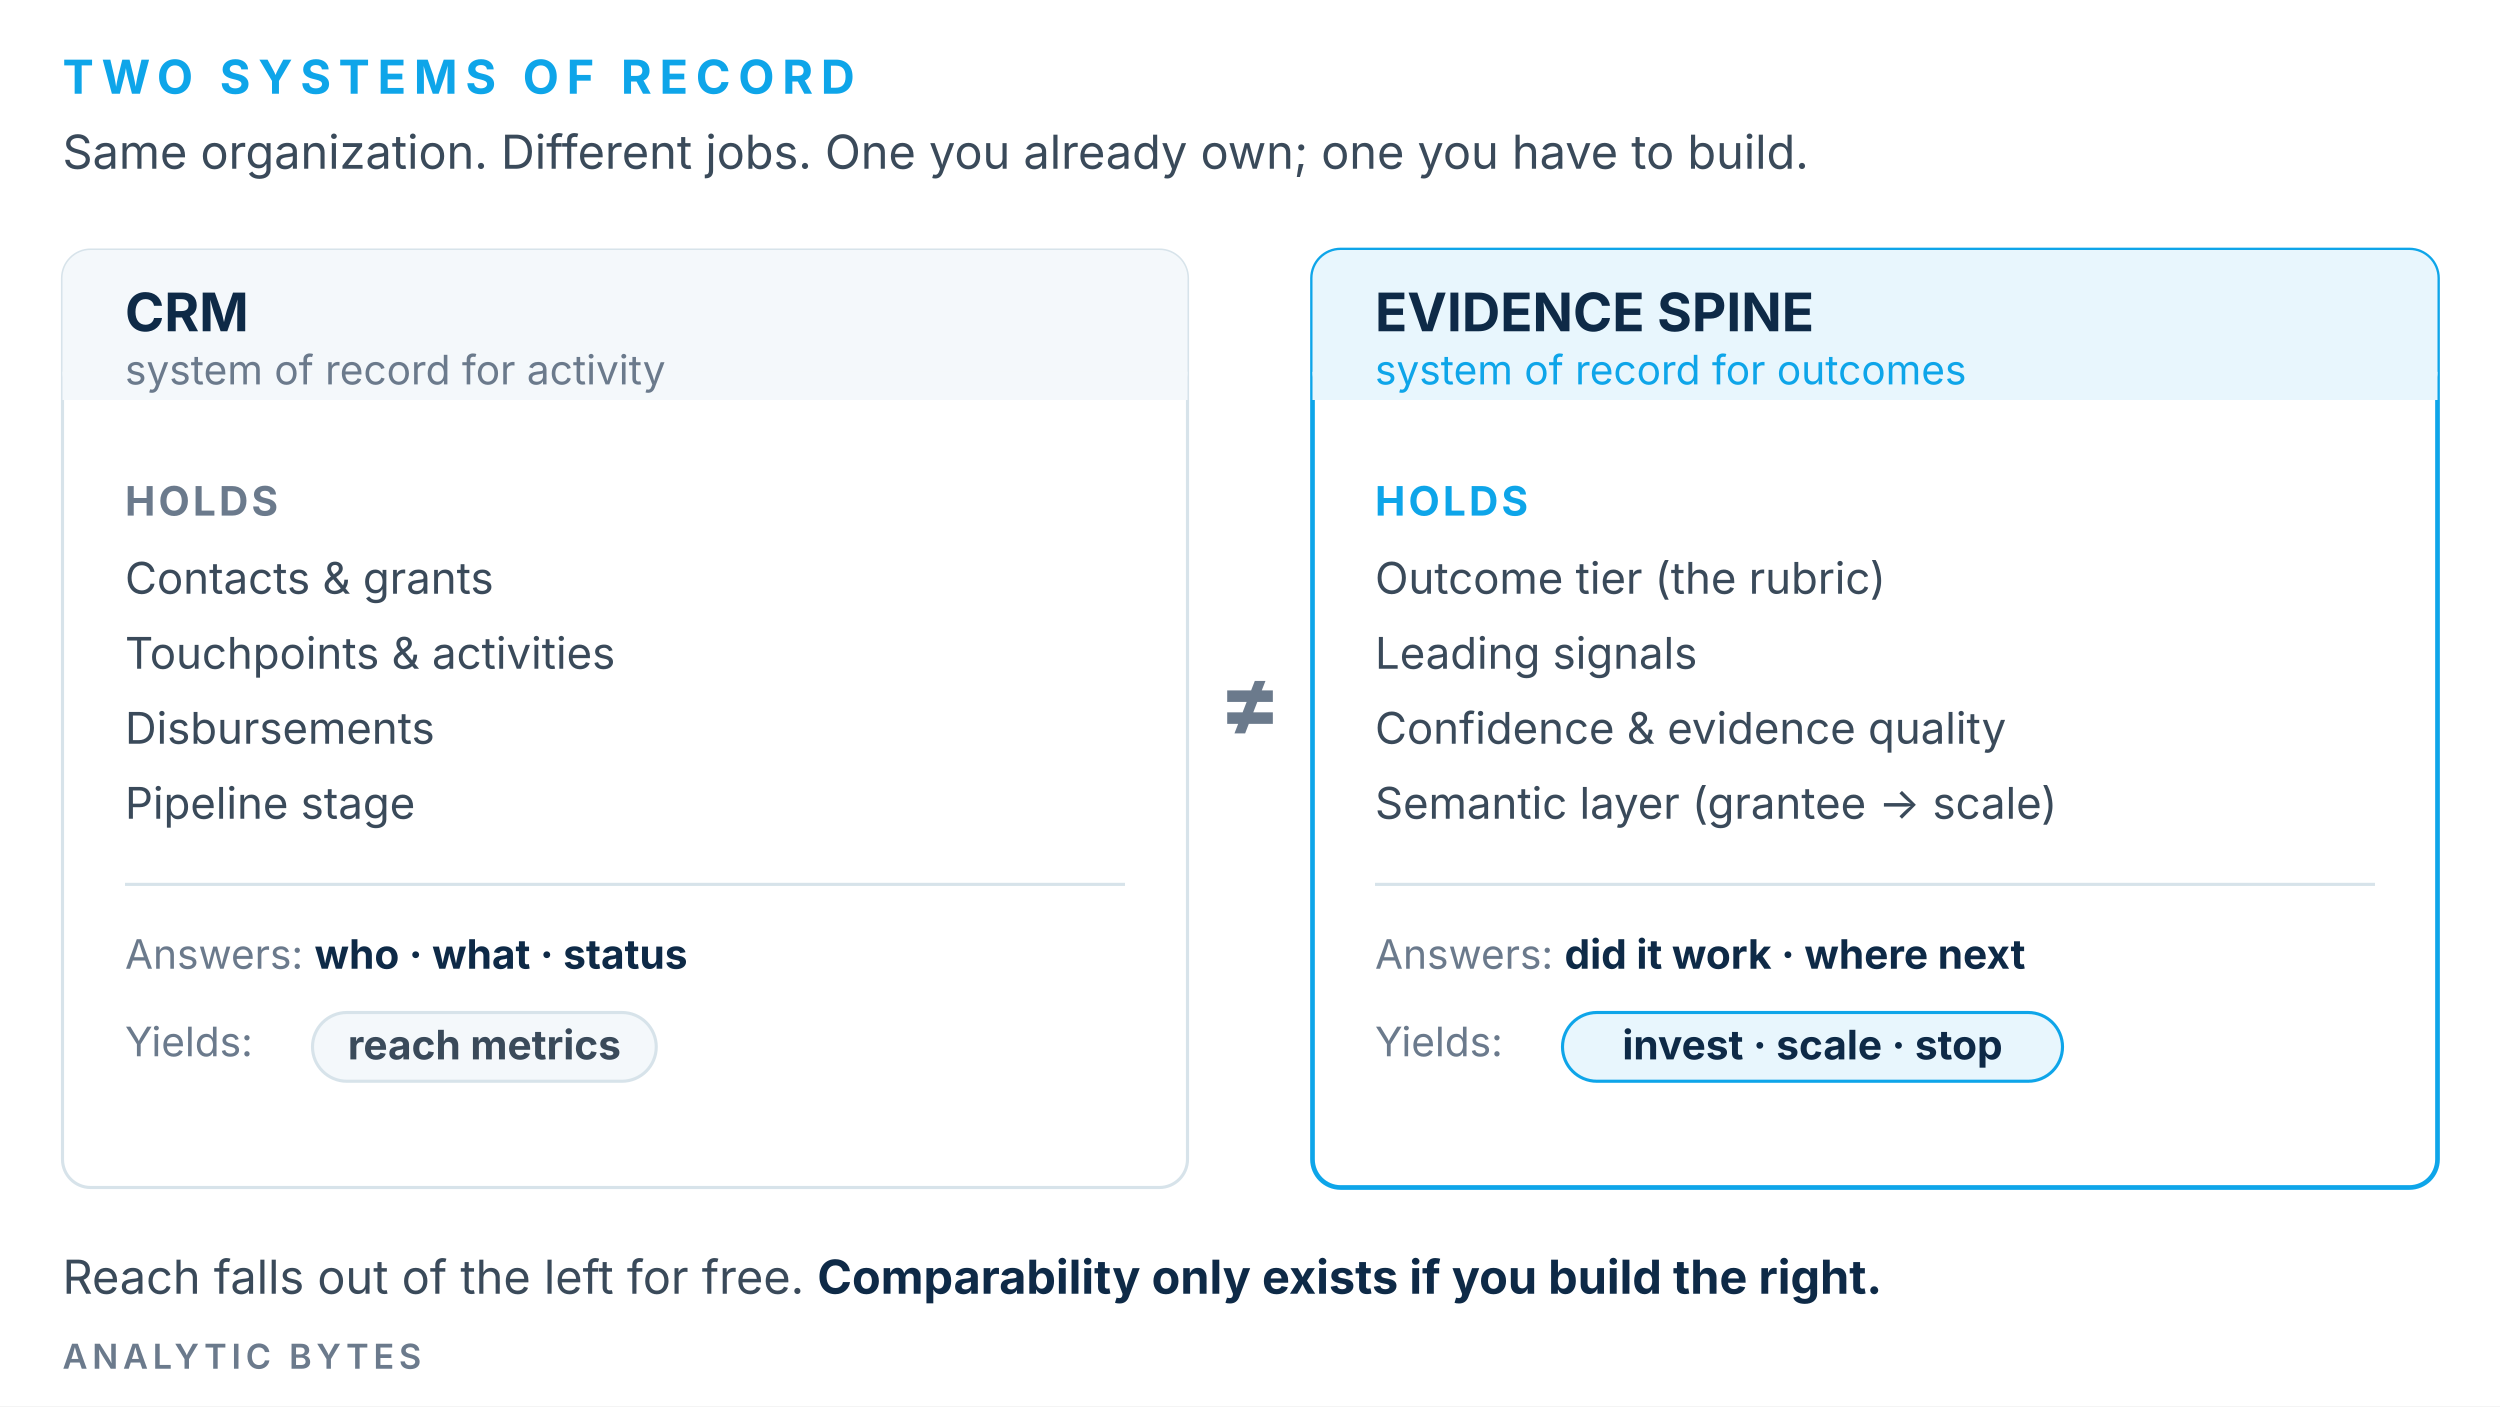
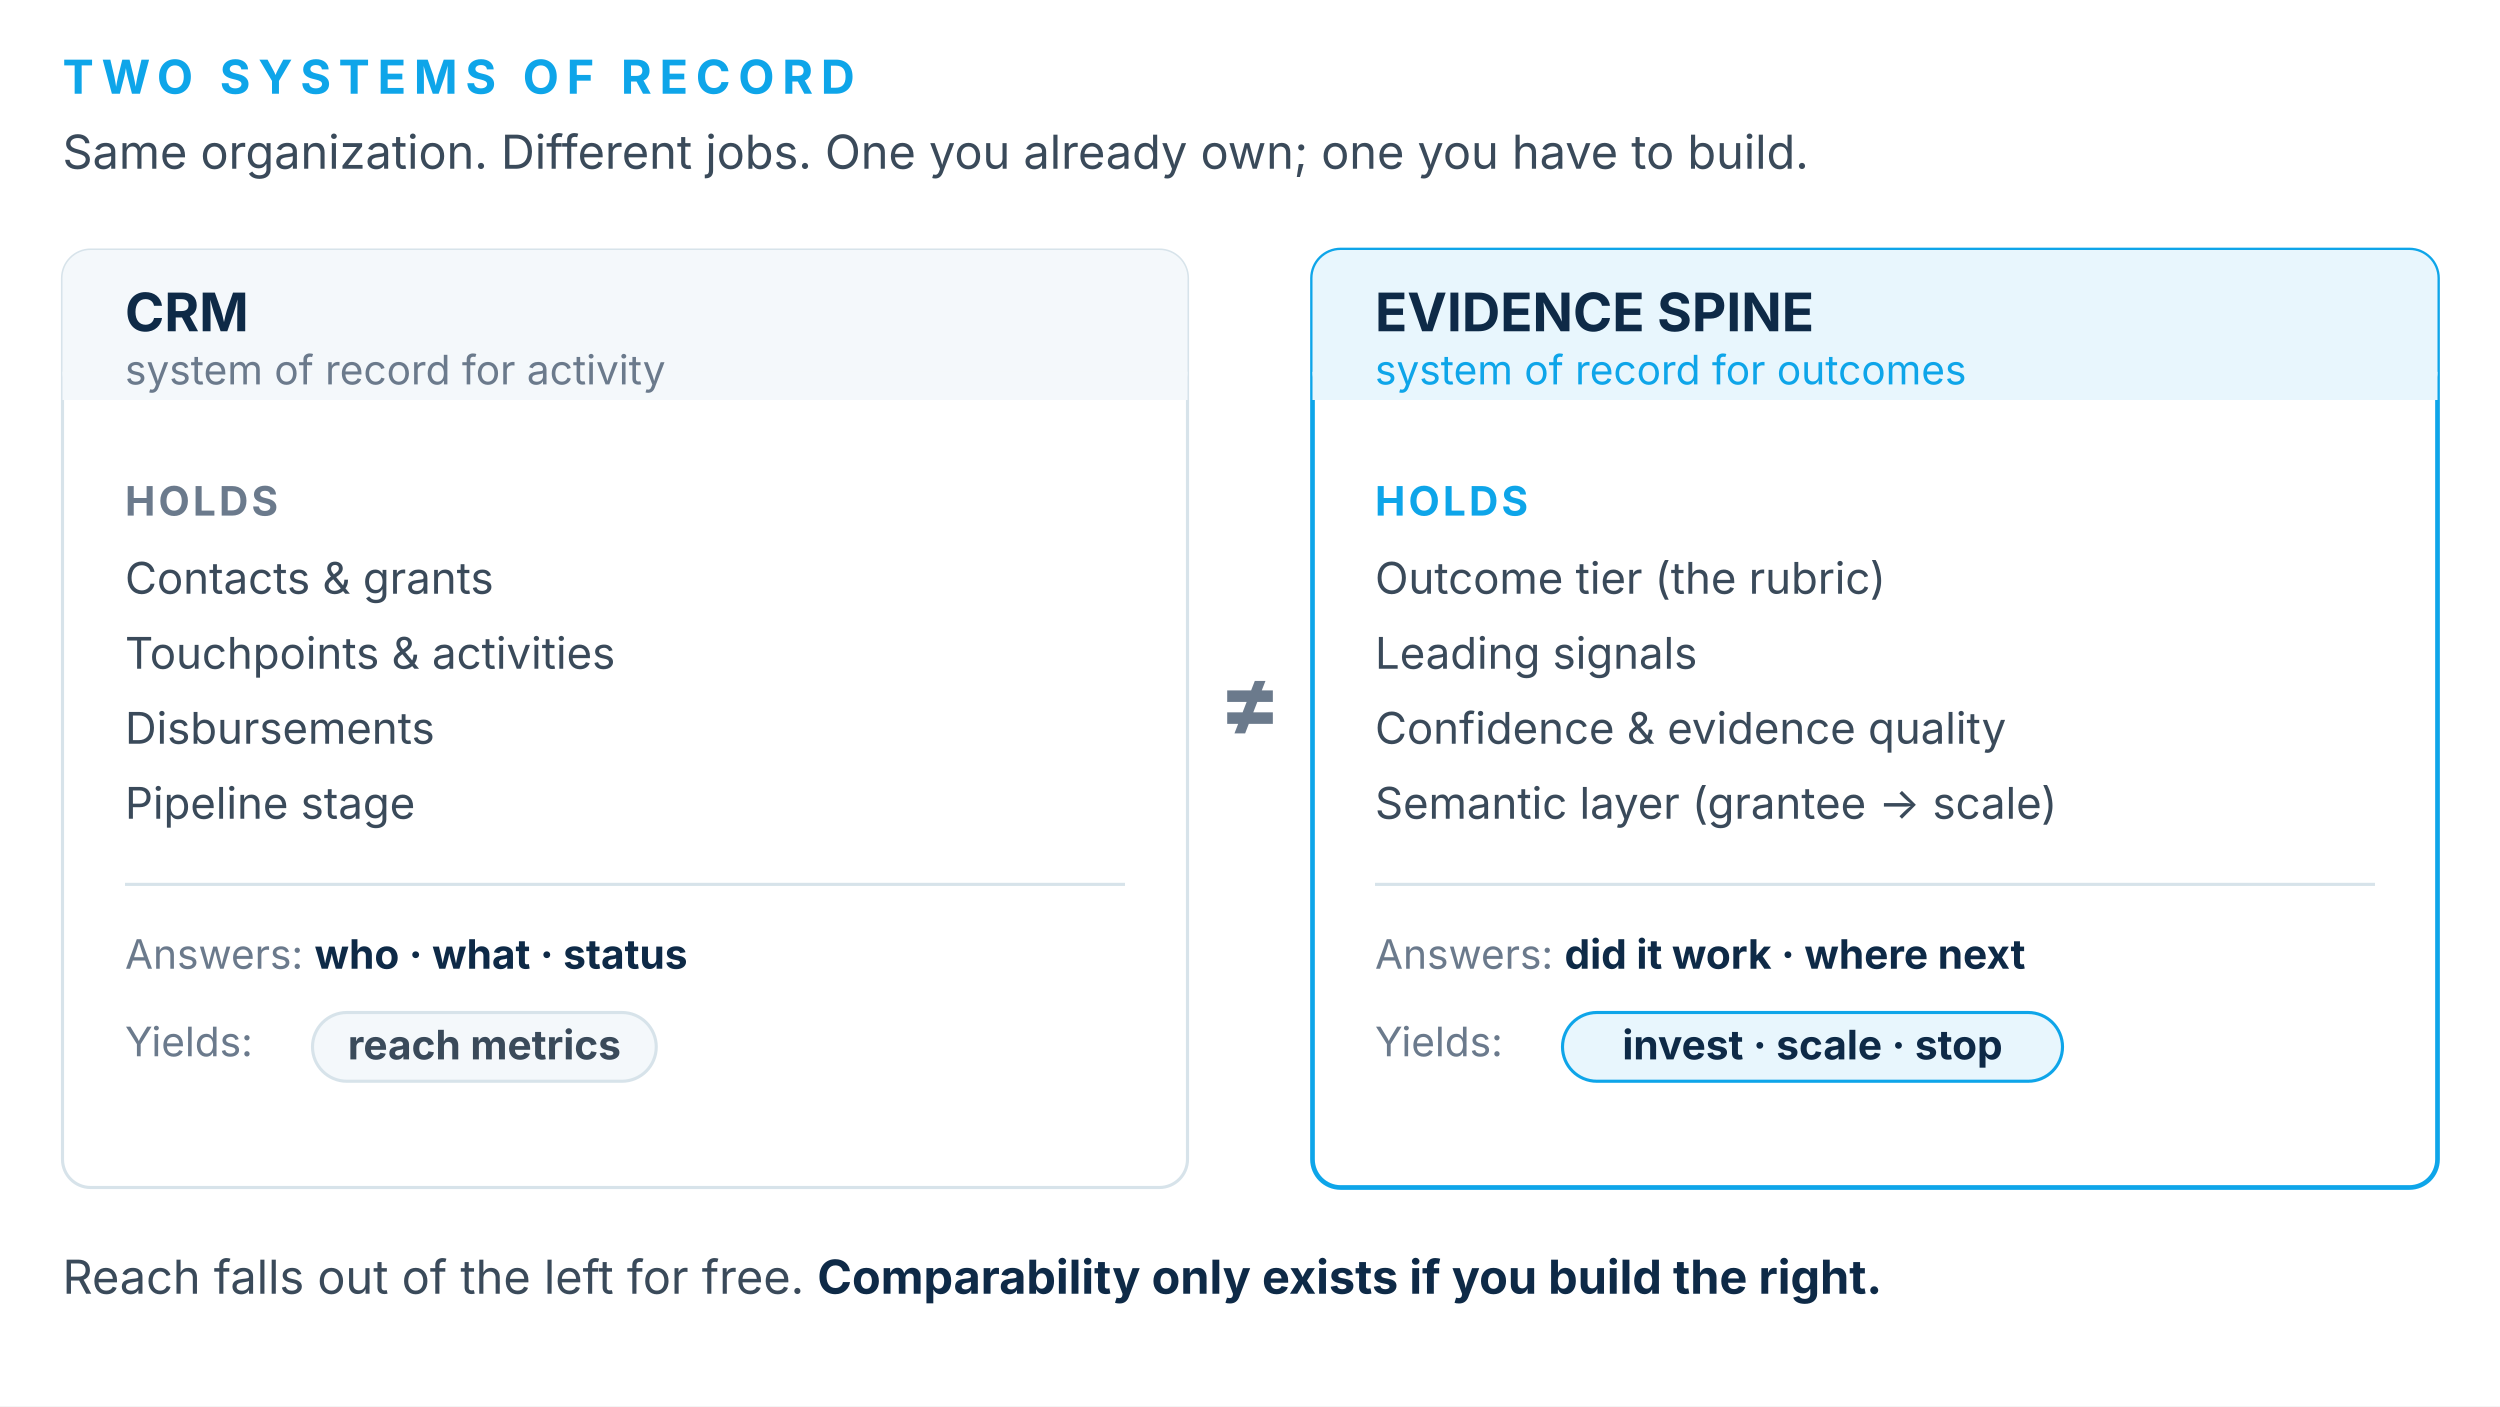
<svg xmlns="http://www.w3.org/2000/svg" viewBox="0 0 1600 900" role="img" aria-labelledby="t" font-family="Inter,Helvetica,Arial,sans-serif">
  <rect width="1600" height="900" fill="#FFFFFF" />
  <text x="40" y="60" font-size="30" letter-spacing="5" fill="#0EA5E9" font-weight="700">TWO SYSTEMS OF RECORD</text>
  <text x="40" y="108" font-size="30" fill="#3A4A5A">Same organization. Different jobs. One you already own; one you have to build.</text>
  <rect x="40" y="160" width="720" height="600" rx="18" fill="#FFFFFF" stroke="#D7E3EA" stroke-width="2" />
  <rect x="40" y="160" width="720" height="96" rx="18" fill="#F4F8FB" />
  <rect x="40" y="238" width="720" height="18" fill="#F4F8FB" />
  <text x="80" y="212" font-size="34" fill="#0E2A47" font-weight="700">CRM</text>
  <text x="80" y="246" font-size="26" fill="#6B7A8C">system of record for activity</text>
  <text x="80" y="330" font-size="26" letter-spacing="2" fill="#6B7A8C" font-weight="700">HOLDS</text>
  <g font-size="28" fill="#3A4A5A">
    <text x="80" y="380">Contacts &amp; grants</text>
    <text x="80" y="428">Touchpoints &amp; activities</text>
    <text x="80" y="476">Disbursements</text>
    <text x="80" y="524">Pipeline stage</text>
  </g>
  <line x1="80" y1="566" x2="720" y2="566" stroke="#D7E3EA" stroke-width="2" />
  <text x="80" y="620" font-size="26" fill="#6B7A8C">Answers: <tspan fill="#0E2A47" font-weight="700">who · what · status</tspan>
  </text>
  <text x="80" y="676" font-size="26" fill="#6B7A8C">Yields:</text>
  <rect x="200" y="648" width="220" height="44" rx="22" fill="#F4F8FB" stroke="#D7E3EA" stroke-width="2" />
  <text x="310" y="678" font-size="26" fill="#3A4A5A" font-weight="700" text-anchor="middle">reach metrics</text>
  <text x="800" y="470" font-size="60" fill="#6B7A8C" font-weight="700" text-anchor="middle">≠</text>
  <rect x="840" y="160" width="720" height="600" rx="18" fill="#FFFFFF" stroke="#0EA5E9" stroke-width="3" />
  <rect x="840" y="160" width="720" height="96" rx="18" fill="#E8F6FD" />
  <rect x="840" y="238" width="720" height="18" fill="#E8F6FD" />
  <text x="880" y="212" font-size="34" fill="#0E2A47" font-weight="700">EVIDENCE SPINE</text>
  <text x="880" y="246" font-size="26" fill="#0EA5E9">system of record for outcomes</text>
  <text x="880" y="330" font-size="26" letter-spacing="2" fill="#0EA5E9" font-weight="700">HOLDS</text>
  <g font-size="28" fill="#3A4A5A">
    <text x="880" y="380">Outcome tier (the rubric)</text>
    <text x="880" y="428">Leading signals</text>
    <text x="880" y="476">Confidence &amp; evidence quality</text>
    <text x="880" y="524">Semantic layer (grantee → scale)</text>
  </g>
  <line x1="880" y1="566" x2="1520" y2="566" stroke="#D7E3EA" stroke-width="2" />
  <text x="880" y="620" font-size="26" fill="#6B7A8C">Answers: <tspan fill="#0E2A47" font-weight="700">did it work · where next</tspan>
  </text>
  <text x="880" y="676" font-size="26" fill="#6B7A8C">Yields:</text>
  <rect x="1000" y="648" width="320" height="44" rx="22" fill="#E8F6FD" stroke="#0EA5E9" stroke-width="2" />
  <text x="1160" y="678" font-size="26" fill="#0E2A47" font-weight="700" text-anchor="middle">invest · scale · stop</text>
  <text x="40" y="828" font-size="30" fill="#3A4A5A">Reach falls out of the left for free. <tspan fill="#0E2A47" font-weight="700">Comparability only exists if you build the right.</tspan>
  </text>
-   <text x="40" y="876" font-size="22" letter-spacing="3" fill="#6B7A8C" font-weight="600">ANALYTIC BYTES</text>
</svg>
